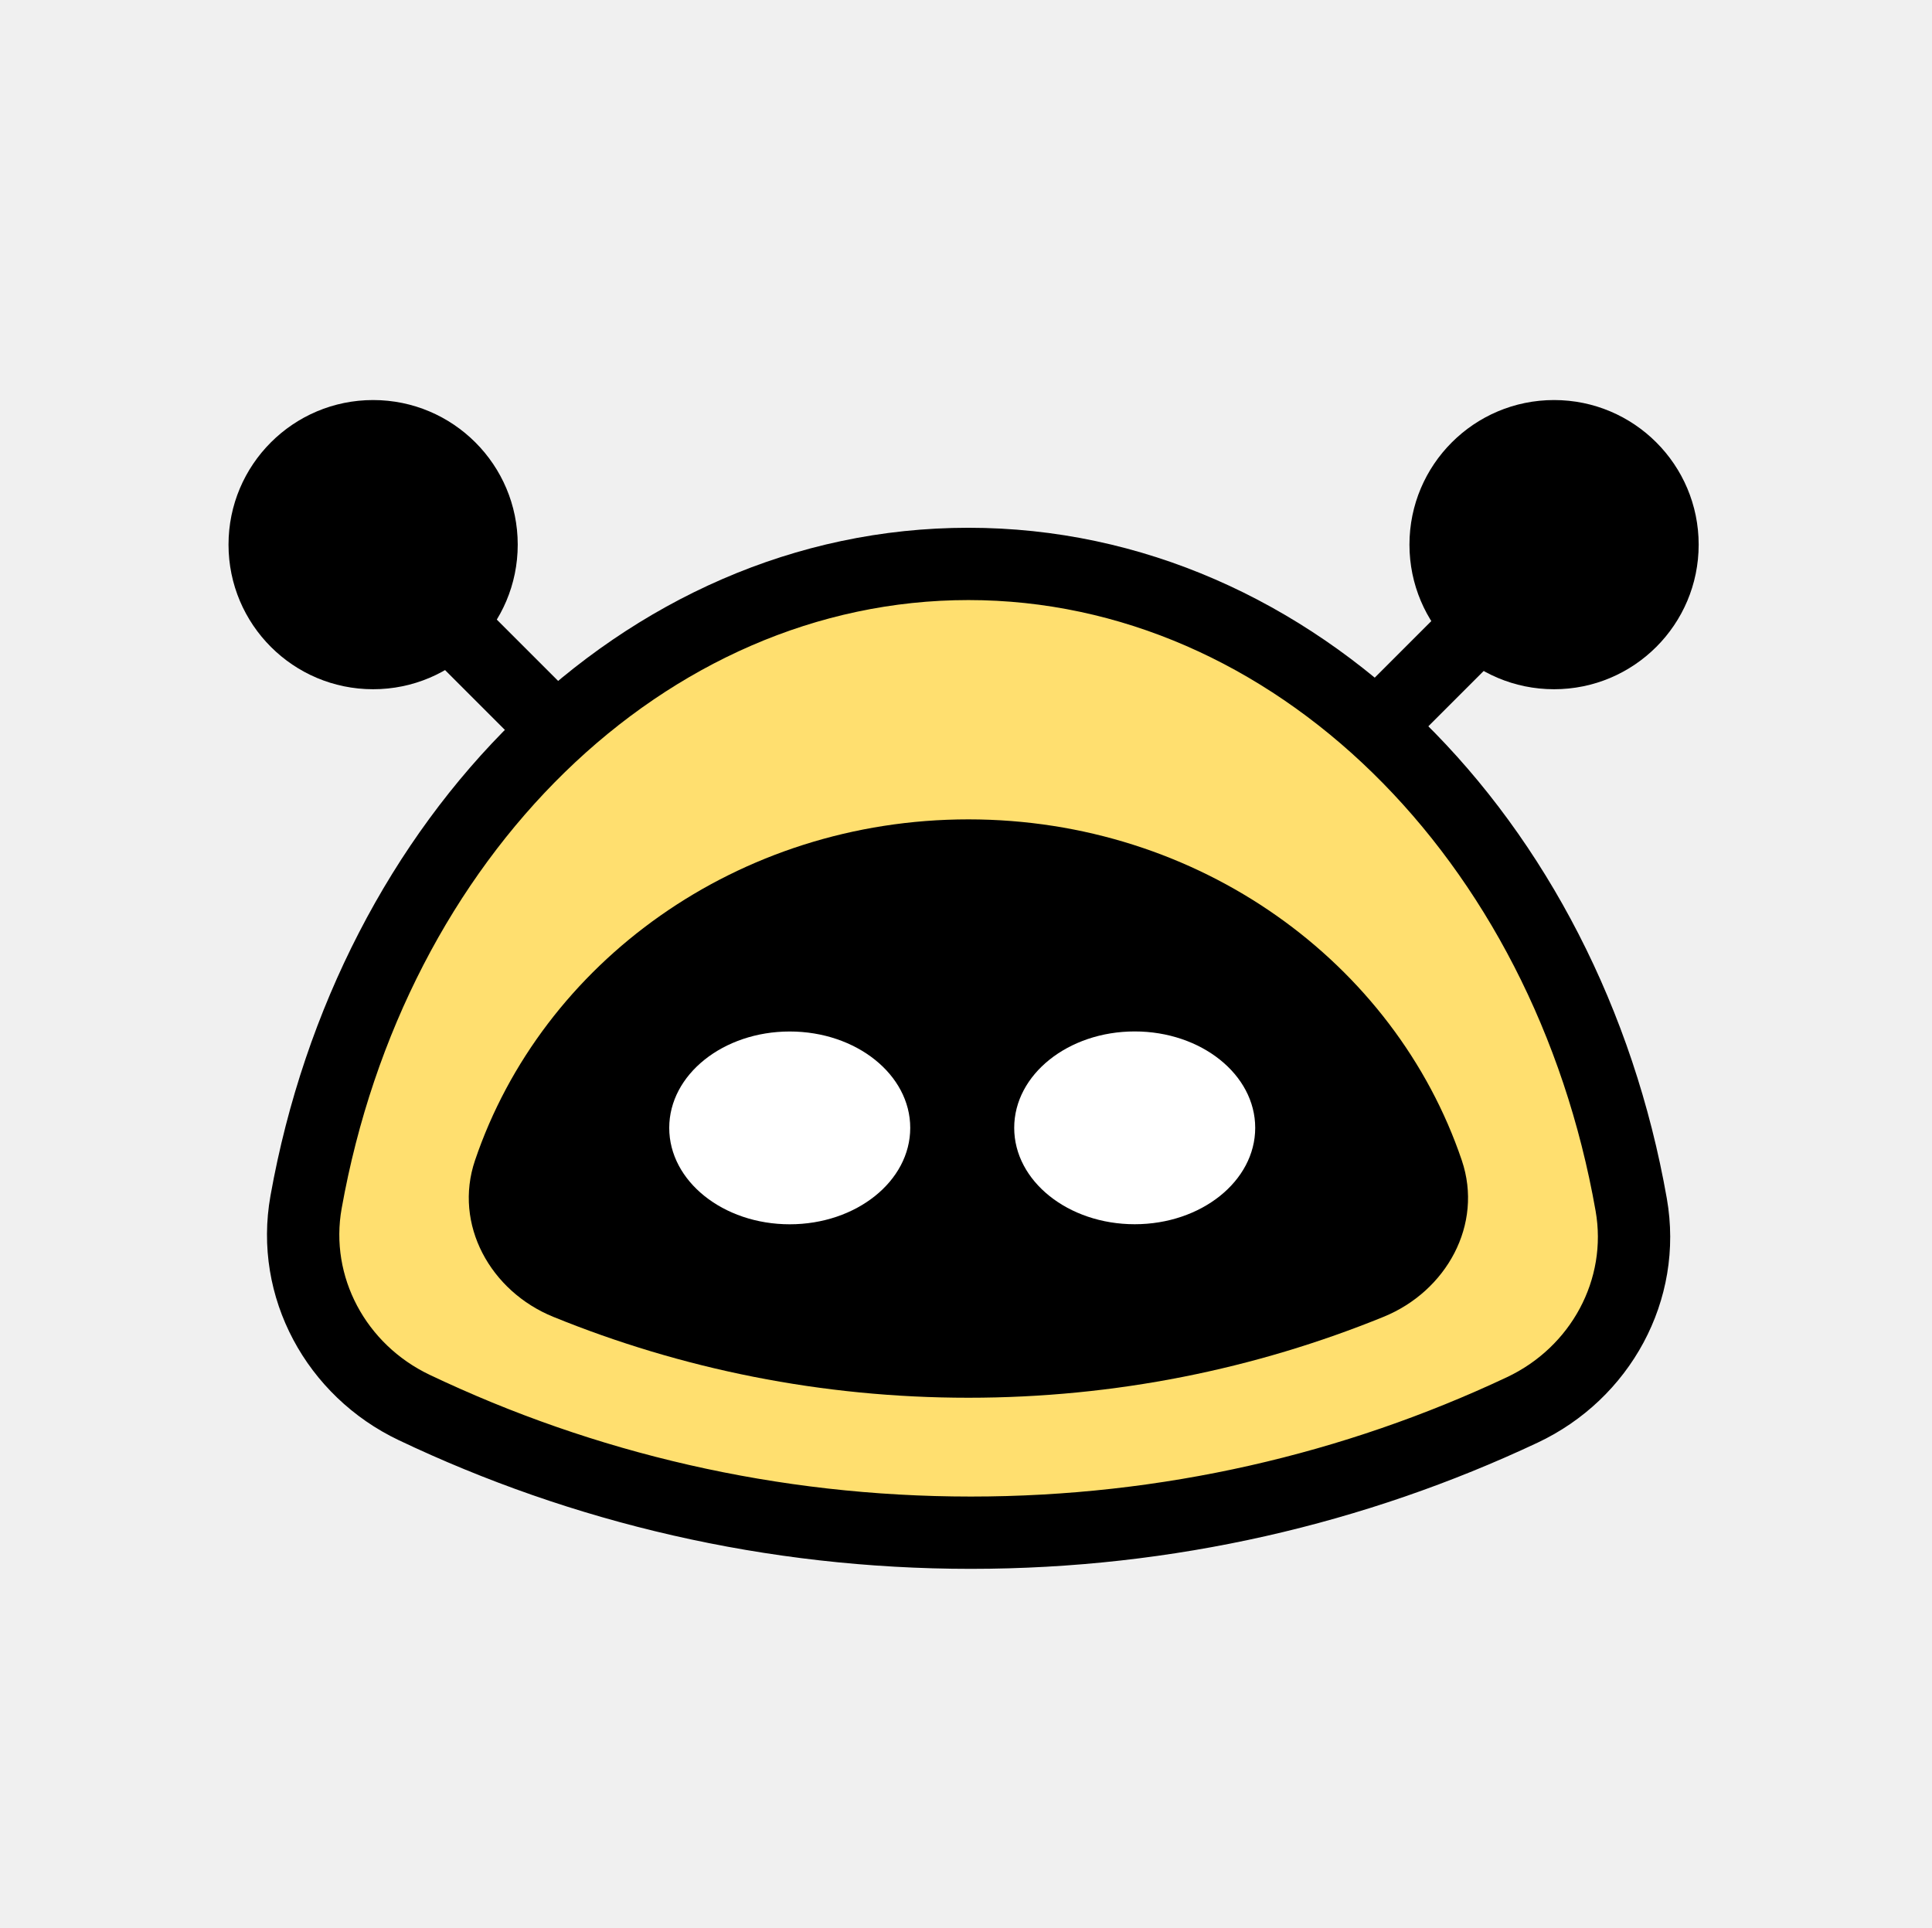
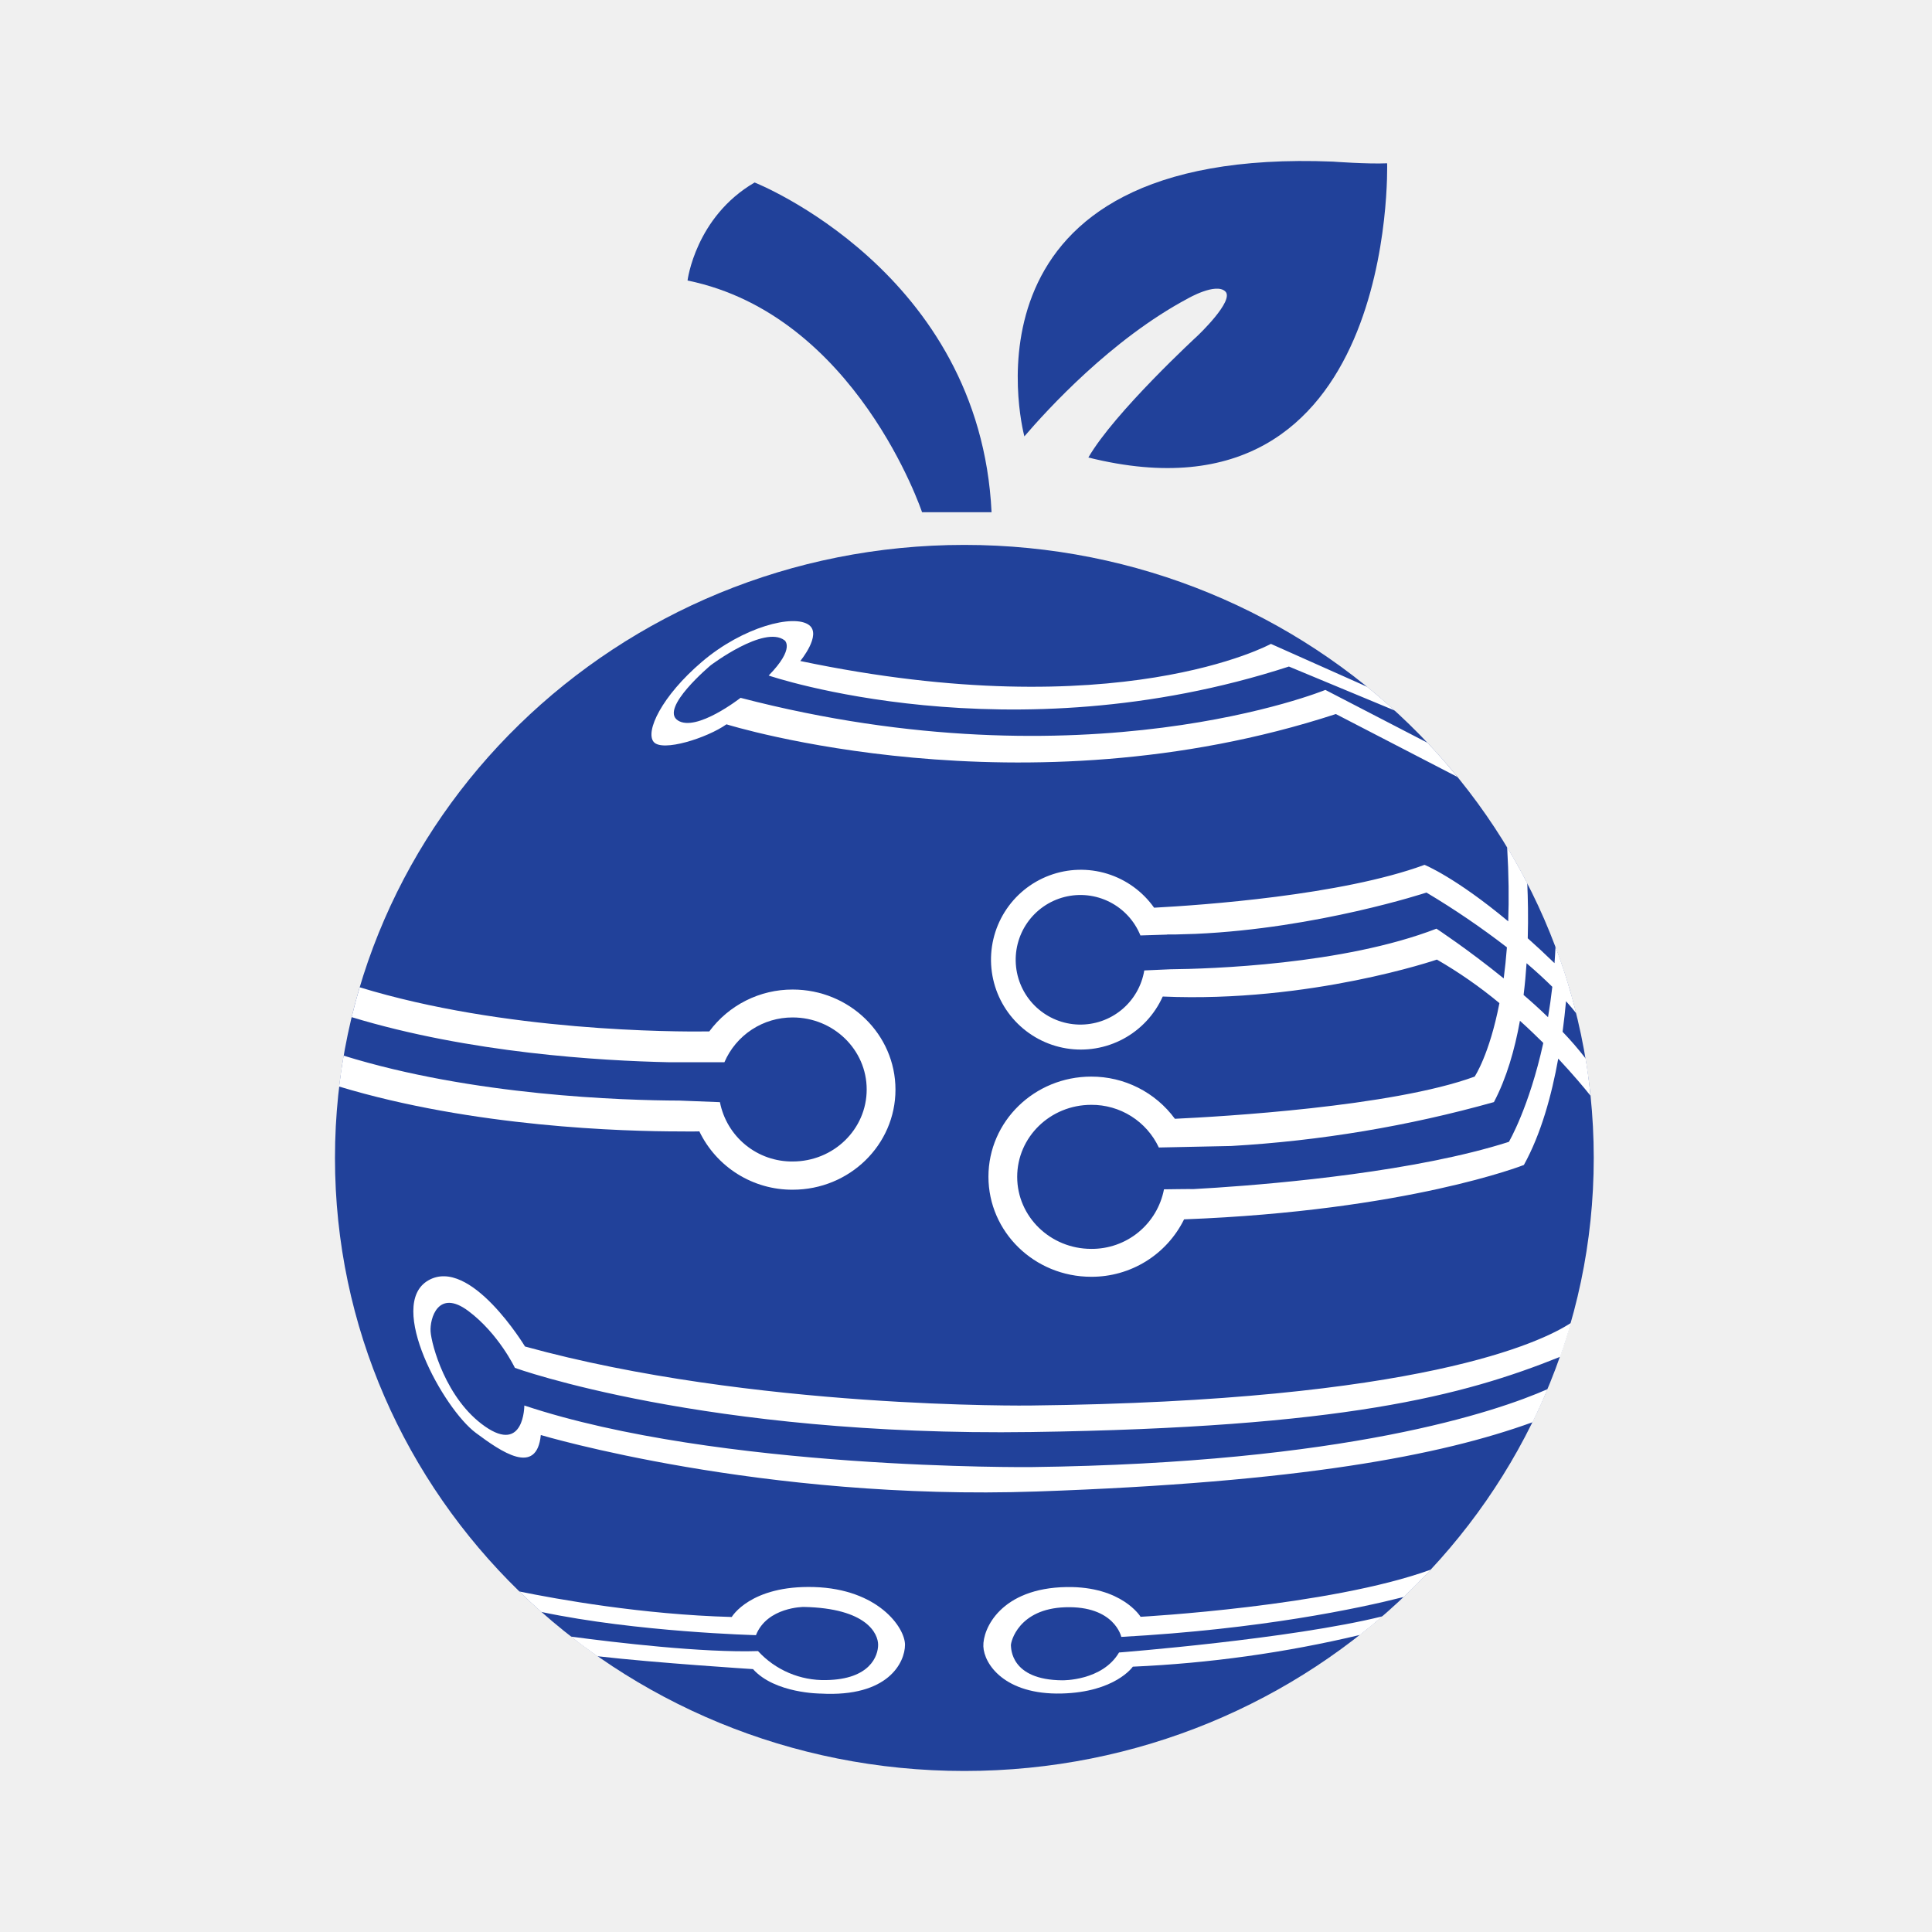
- <svg xmlns="http://www.w3.org/2000/svg" width="490" height="489" viewBox="0 0 490 489" fill="none">
-   <circle cx="36.675" cy="36.675" r="36.675" transform="matrix(-1 0 0 1 131.308 101.468)" fill="black" />
-   <path d="M88.52 132.641L156.98 201.101" stroke="black" stroke-width="18.337" />
-   <circle cx="394.145" cy="138.143" r="36.675" fill="black" />
-   <path d="M400.869 132.641L332.409 201.101" stroke="black" stroke-width="18.337" />
-   <path fill-rule="evenodd" clip-rule="evenodd" d="M105.043 356.993C85.276 347.583 73.772 326.451 77.626 304.901C94.165 212.406 163.093 143.033 245.611 143.033C328.33 143.033 397.391 212.743 413.716 305.573C417.513 327.163 405.915 348.285 386.081 357.618C343.64 377.591 296.235 388.755 246.222 388.755C195.69 388.755 147.82 377.358 105.043 356.993Z" fill="#FFDF6F" />
-   <path d="M413.716 305.573L422.746 303.985L413.716 305.573ZM386.081 357.618L382.177 349.322L386.081 357.618ZM86.651 306.515C102.633 217.14 168.694 152.201 245.611 152.201V133.864C157.491 133.864 85.697 207.672 68.6 303.287L86.651 306.515ZM245.611 152.201C322.713 152.201 388.911 217.457 404.686 307.161L422.746 303.985C405.872 208.028 333.946 133.864 245.611 133.864V152.201ZM382.177 349.322C340.932 368.732 294.857 379.586 246.222 379.586V397.924C297.613 397.924 346.348 386.449 389.985 365.914L382.177 349.322ZM246.222 379.586C197.082 379.586 150.556 368.505 108.984 348.714L101.102 365.272C145.084 386.21 194.298 397.924 246.222 397.924V379.586ZM404.686 307.161C407.73 324.47 398.462 341.659 382.177 349.322L389.985 365.914C413.369 354.91 427.296 329.855 422.746 303.985L404.686 307.161ZM68.6 303.287C63.982 329.11 77.798 354.178 101.102 365.272L108.984 348.714C92.754 340.988 83.562 323.792 86.651 306.515L68.6 303.287Z" fill="black" />
-   <path fill-rule="evenodd" clip-rule="evenodd" d="M140.311 333.998C124.4 327.518 114.962 310.589 120.475 294.317C137.477 244.138 187.075 207.825 245.611 207.825C304.148 207.825 353.745 244.138 370.748 294.317C376.261 310.589 366.823 327.518 350.912 333.998C318.414 347.233 282.864 354.525 245.611 354.525C208.358 354.525 172.808 347.233 140.311 333.998Z" fill="black" />
-   <ellipse cx="287.788" cy="286.065" rx="30.562" ry="24.45" fill="white" />
-   <ellipse cx="200.295" cy="286.08" rx="30.562" ry="24.45" fill="white" />
+ <svg xmlns="http://www.w3.org/2000/svg" width="600" height="600" viewBox="0 0 600 600" fill="none">
+   <path d="M299.491 549.992C407.441 549.992 494.952 464.755 494.952 359.609C494.952 254.462 407.441 169.225 299.491 169.225C191.541 169.225 104.03 254.462 104.03 359.609C104.03 464.755 191.541 549.992 299.491 549.992Z" fill="#21419A" />
+   <path d="M443.335 230.678L440.596 229.267L411.603 214.257C411.603 214.257 337.431 244.678 229.988 216.718C229.988 216.718 216.222 227.486 210.493 223.723C204.765 219.961 220.721 206.601 220.721 206.601C220.721 206.601 237.287 194.082 243.625 198.836C243.625 198.836 247.104 201.227 238.716 209.793C238.716 209.793 313.158 235.291 400.286 207.001L433.167 220.671C430.381 218.123 427.515 215.661 424.57 213.286L394.697 199.966C394.697 199.966 347.249 225.985 248.534 205.28C248.534 205.28 255.282 197.144 251.263 194.122C246.594 190.61 230.738 194.653 218.011 205.51C205.445 216.218 200.316 227.226 203.015 230.418C205.714 233.61 219.611 229.187 225.61 224.944C225.61 224.944 317.237 253.634 414.862 221.752L452.643 241.306C449.677 237.65 446.574 234.107 443.335 230.678Z" fill="white" />
+   <path d="M223.82 207.402C217.671 212.235 213.962 217.689 215.542 219.6C217.122 221.512 223.39 219.14 229.538 214.307C235.687 209.473 239.396 204.019 237.816 202.108C236.237 200.197 229.968 202.578 223.82 207.402ZM227.679 212.055C225.229 213.986 222.68 214.857 221.96 214.056C221.241 213.256 222.68 210.954 225.13 209.053C227.579 207.152 230.128 206.251 230.848 207.052C231.568 207.852 230.128 210.134 227.679 212.065V212.055Z" fill="#21419A" />
+   <path d="M246.164 352.804C248.996 352.727 251.743 351.816 254.06 350.185C256.378 348.555 258.163 346.276 259.194 343.635C260.224 340.993 260.454 338.106 259.854 335.335C259.254 332.564 257.851 330.031 255.821 328.054C253.79 326.076 251.223 324.742 248.439 324.217C245.654 323.693 242.778 324.002 240.168 325.105C237.559 326.209 235.332 328.058 233.767 330.422C232.201 332.785 231.367 335.558 231.368 338.394C231.394 340.312 231.798 342.207 232.555 343.97C233.313 345.732 234.41 347.328 235.784 348.666C237.158 350.005 238.782 351.059 240.563 351.769C242.344 352.478 244.247 352.83 246.164 352.804ZM246.164 333.02C247.219 333.049 248.242 333.389 249.105 333.998C249.968 334.606 250.633 335.455 251.016 336.439C251.4 337.423 251.485 338.499 251.261 339.531C251.037 340.563 250.514 341.507 249.758 342.243C249.002 342.98 248.045 343.477 247.008 343.673C245.971 343.868 244.899 343.753 243.927 343.342C242.954 342.932 242.125 342.243 241.541 341.363C240.958 340.483 240.646 339.45 240.646 338.394C240.652 337.676 240.8 336.966 241.081 336.306C241.363 335.645 241.771 335.047 242.284 334.545C242.797 334.043 243.403 333.647 244.069 333.38C244.735 333.113 245.447 332.981 246.164 332.99V333.02Z" fill="#21419A" />
+   <path d="M338.881 351.073C336.049 351.149 333.303 352.06 330.985 353.691C328.668 355.322 326.882 357.601 325.852 360.242C324.821 362.883 324.591 365.77 325.191 368.541C325.791 371.313 327.194 373.845 329.225 375.823C331.255 377.8 333.823 379.135 336.607 379.659C339.391 380.183 342.268 379.874 344.877 378.771C347.487 377.667 349.714 375.818 351.279 373.455C352.844 371.091 353.678 368.318 353.677 365.483C353.651 363.564 353.248 361.669 352.49 359.907C351.732 358.144 350.635 356.548 349.261 355.21C347.887 353.872 346.263 352.818 344.482 352.108C342.701 351.398 340.798 351.046 338.881 351.073ZM338.881 370.857C337.826 370.827 336.803 370.487 335.94 369.879C335.077 369.271 334.413 368.422 334.029 367.437C333.646 366.453 333.561 365.378 333.784 364.345C334.008 363.313 334.531 362.37 335.287 361.633C336.044 360.896 337 360.399 338.038 360.204C339.075 360.008 340.146 360.123 341.119 360.534C342.091 360.945 342.921 361.633 343.504 362.513C344.088 363.394 344.399 364.426 344.4 365.483C344.379 366.928 343.786 368.305 342.751 369.312C341.716 370.32 340.324 370.875 338.881 370.857Z" fill="#21419A" />
+   <path d="M335.292 285.086C332.725 285.112 330.223 285.898 328.102 287.345C325.981 288.792 324.335 290.836 323.373 293.218C322.411 295.6 322.175 298.214 322.695 300.731C323.215 303.247 324.468 305.553 326.296 307.357C328.123 309.161 330.444 310.383 332.965 310.869C335.485 311.355 338.093 311.083 340.46 310.087C342.826 309.091 344.845 307.416 346.261 305.273C347.678 303.13 348.428 300.615 348.419 298.045C348.412 296.33 348.067 294.633 347.403 293.052C346.738 291.471 345.768 290.037 344.548 288.833C343.328 287.628 341.883 286.677 340.294 286.034C338.705 285.391 337.005 285.069 335.292 285.086ZM335.292 302.879C334.34 302.865 333.413 302.57 332.629 302.03C331.844 301.491 331.236 300.731 330.881 299.847C330.526 298.963 330.44 297.993 330.635 297.06C330.829 296.127 331.294 295.273 331.972 294.604C332.65 293.935 333.511 293.481 334.445 293.3C335.38 293.12 336.347 293.219 337.226 293.587C338.104 293.955 338.854 294.574 339.382 295.368C339.909 296.161 340.191 297.092 340.191 298.045C340.18 299.336 339.658 300.57 338.74 301.476C337.822 302.382 336.582 302.887 335.292 302.879Z" fill="#21419A" />
+   <path d="M163.045 418.17C163.045 418.17 146.049 390.08 132.983 397.655C119.916 405.231 137.691 437.503 147.779 444.999C155.627 450.833 166.664 458.548 167.954 445.659C167.954 445.659 236.467 466.173 322.165 463.191C403.685 460.349 447.264 452.074 475.957 441.686C477.609 438.317 479.162 434.891 480.615 431.409C464.689 438.414 418.001 454.375 320.316 455.616C320.316 455.616 223.17 456.617 162.835 436.493C162.835 436.493 162.835 451.503 150.628 442.997C138.421 434.491 133.992 417.499 133.722 413.516C133.453 409.534 136.042 400.107 145.45 407.142C154.857 414.177 159.906 424.804 159.906 424.804C159.906 424.804 218.811 446.189 320.296 444.728C416.841 443.337 454.262 433.531 484.534 421.362C485.754 417.9 486.87 414.39 487.884 410.835C478.836 416.769 441.125 435.162 320.156 436.493C320.116 436.493 233.807 437.693 163.045 418.17Z" fill="white" />
+   <path d="M140.621 413.737C137.482 415.508 138.101 422.283 142.02 428.887C145.939 435.492 151.648 439.405 154.797 437.643C157.946 435.882 157.317 429.097 153.398 422.493C149.479 415.888 143.76 411.965 140.621 413.737ZM149.778 430.548C148.779 431.139 146.839 429.838 145.54 427.646C144.24 425.455 144.03 423.203 145.08 422.643C146.129 422.082 148.019 423.353 149.319 425.545C150.618 427.736 150.818 429.958 149.778 430.548Z" fill="#21419A" />
+   <path d="M331.293 492.872C310.838 493.173 305.18 505.821 305.389 511.295C305.599 516.769 311.968 526.356 329.663 525.936C346.369 525.535 351.808 517.6 351.808 517.6C375.584 516.555 399.207 513.254 422.36 507.743C424.74 505.868 427.072 503.94 429.358 501.959C400.846 509.044 347.529 513.197 347.529 513.197C342.31 522.063 329.943 521.833 329.943 521.833C313.787 521.733 314.037 511.826 313.947 511.005C313.877 509.904 316.307 499.627 330.823 499.147C346.159 498.646 348.229 508.353 348.229 508.353C391.588 505.962 421.89 499.527 435.947 495.954C438.839 493.206 441.645 490.374 444.365 487.458C412.992 498.887 354.217 502.109 354.217 502.109C354.217 502.109 348.479 492.622 331.293 492.872Z" fill="white" />
+   <path d="M330.073 504.32C323.815 504.871 319.006 508.223 319.336 511.806C319.666 515.388 325.014 517.81 331.283 517.279C337.551 516.749 342.35 513.377 342.02 509.794C341.69 506.212 336.292 503.77 330.073 504.32ZM330.943 513.637C328.833 513.827 327.034 512.996 326.944 511.796C326.854 510.595 328.444 509.464 330.553 509.274C332.662 509.084 334.462 509.914 334.552 511.115C334.642 512.316 333.052 513.447 330.943 513.637Z" fill="#21419A" />
+   <path d="M253.312 517.93C259.651 518.61 265.159 516.129 265.619 512.376C266.079 508.623 261.3 505.041 254.962 504.37C248.624 503.7 243.115 506.172 242.655 509.924C242.195 513.677 246.974 517.249 253.312 517.93ZM254.312 509.544C256.442 509.774 258.051 510.985 257.901 512.246C257.751 513.507 255.902 514.347 253.762 514.117C251.623 513.887 250.023 512.676 250.173 511.415C250.323 510.154 252.203 509.314 254.312 509.544Z" fill="#21419A" />
+   <path d="M254.872 525.955C275.937 527.136 281.055 516.179 281.055 510.805C281.055 505.431 272.668 493.473 252.833 492.872C232.997 492.272 227.249 502.169 227.249 502.169C199.546 501.428 173.003 496.645 161.266 494.243C163.498 496.418 165.781 498.539 168.114 500.608C197.916 506.882 234.767 507.813 234.767 507.813C238.246 499.047 249.593 499.047 249.593 499.047C269.278 499.447 272.708 507.412 272.708 510.805C272.708 514.197 270.258 521.562 256.552 521.763C252.59 521.854 248.654 521.098 245.008 519.545C241.361 517.991 238.088 515.677 235.407 512.756C218.301 513.327 191.148 510.104 177.321 508.263C179.987 510.365 182.73 512.396 185.549 514.357C203.885 516.459 233.857 518.36 233.857 518.36C240.656 525.955 254.872 525.955 254.872 525.955Z" fill="white" />
+   <path d="M492.432 328.727C490.197 325.835 487.808 323.065 485.274 320.431C485.724 317.069 486.074 313.866 486.344 310.934C487.584 312.315 488.633 313.566 489.513 314.687C488.693 311.398 487.79 308.146 486.804 304.93C486.534 304.04 486.254 303.149 485.974 302.268C485.074 299.486 484.111 296.734 483.085 294.013C483.005 295.754 482.885 297.445 482.765 299.116C479.859 296.307 477.09 293.732 474.457 291.391C474.647 284.886 474.517 279.012 474.307 274.289C472.347 270.493 470.265 266.767 468.059 263.111C468.568 271.647 468.638 279.322 468.388 286.127C451.853 272.347 442.395 268.585 442.395 268.585C416.611 278.081 373.072 281.113 358.416 281.894C354.861 276.871 349.747 273.165 343.869 271.352C337.992 269.539 331.681 269.722 325.918 271.871C320.155 274.02 315.263 278.015 312.003 283.236C308.743 288.456 307.299 294.608 307.894 300.735C308.489 306.862 311.09 312.62 315.293 317.114C319.496 321.608 325.065 324.586 331.134 325.584C337.203 326.582 343.431 325.544 348.849 322.632C354.268 319.721 358.573 315.098 361.095 309.483C406.944 311.485 446.244 298.005 446.244 298.005C453.084 301.957 459.579 306.48 465.659 311.525C462.53 327.636 457.961 334.351 457.961 334.351C432.338 343.737 378.931 346.79 364.874 347.45C361.878 343.373 357.962 340.061 353.445 337.785C348.928 335.509 343.938 334.332 338.881 334.351C321.255 334.351 306.969 348.271 306.969 365.433C306.969 382.595 321.255 396.515 338.881 396.515C344.875 396.545 350.757 394.89 355.856 391.737C360.956 388.584 365.068 384.061 367.724 378.682C437.266 376.02 473.257 361.79 473.257 361.79C478.606 352.113 481.895 340.045 483.925 328.767C488.593 333.77 492.042 337.873 493.922 340.255C493.602 336.382 493.062 332.54 492.432 328.727ZM446.104 288.409C417.111 299.616 375.662 300.897 363.445 301.017L355.367 301.378C354.569 306.171 352.066 310.513 348.319 313.603C344.572 316.693 339.835 318.321 334.982 318.188C330.129 318.054 325.489 316.167 321.917 312.876C318.346 309.585 316.085 305.111 315.552 300.281C315.019 295.451 316.249 290.592 319.017 286.599C321.784 282.607 325.901 279.752 330.608 278.561C335.314 277.37 340.292 277.924 344.623 280.12C348.953 282.316 352.343 286.007 354.167 290.51L362.465 290.25V290.2H365.314L371.313 290.02C409.183 288.329 442.995 277.191 442.995 277.191C451.657 282.357 460.004 288.038 467.989 294.203C467.719 297.665 467.379 300.877 466.989 303.849C455.752 294.733 446.104 288.409 446.104 288.409ZM468.598 354.615C439.946 363.772 397.736 367.514 377.791 368.845C374.862 369.035 372.403 369.185 370.543 369.285C370.543 369.215 361.485 369.355 361.485 369.355C360.477 374.598 357.663 379.319 353.535 382.699C349.406 386.078 344.224 387.9 338.891 387.849C326.214 387.849 315.897 377.841 315.897 365.483C315.897 353.124 326.174 343.117 338.891 343.117C343.29 343.084 347.606 344.315 351.328 346.663C355.049 349.011 358.019 352.379 359.886 356.366L382.38 355.896C409.981 354.305 437.329 349.735 463.95 342.266C467.869 334.831 470.408 326.015 472.028 317.009C474.627 319.35 477.026 321.662 479.286 323.894C474.867 343.998 468.598 354.615 468.598 354.615ZM480.755 315.898C478.286 313.516 475.757 311.205 473.167 308.993C473.577 305.661 473.877 302.358 474.087 299.136C477.186 301.778 479.826 304.23 482.085 306.461C481.705 309.764 481.262 312.909 480.755 315.898Z" fill="white" />
+   <path d="M217.191 351.363C219.819 356.817 223.937 361.413 229.069 364.619C234.201 367.825 240.135 369.509 246.184 369.475C263.81 369.475 278.096 355.556 278.096 338.394C278.096 321.232 263.81 307.312 246.184 307.312C241.148 307.295 236.179 308.464 231.678 310.724C227.176 312.984 223.269 316.271 220.271 320.321C209.273 320.471 156.597 320.371 111.698 306.611C110.792 309.667 109.958 312.756 109.199 315.878C145.879 327.046 186.469 329.437 207.784 329.888H224.97C226.752 325.746 229.711 322.219 233.479 319.746C237.248 317.273 241.658 315.963 246.164 315.978C258.841 315.978 269.158 325.985 269.158 338.344C269.158 350.702 258.881 360.709 246.164 360.709C240.843 360.762 235.671 358.948 231.546 355.583C227.421 352.218 224.602 347.514 223.58 342.286L211.003 341.796C193.557 341.736 146.889 340.315 106.709 327.836C106.163 331.012 105.696 334.211 105.31 337.433C147.039 350.062 193.737 351.373 211.283 351.373C213.992 351.423 215.992 351.393 217.191 351.363Z" fill="white" />
+   <path d="M430.788 50.712C424.73 50.992 413.962 50.191 413.962 50.191C295.912 45.408 317.207 131.969 318.126 135.521C325.125 127.355 345.12 105.37 368.914 92.691C368.914 92.691 377.571 87.688 380.531 90.51C383.49 93.331 371.943 104.249 371.943 104.249C371.943 104.249 346.109 128.036 338.001 142.086C434.137 166.053 430.788 50.712 430.788 50.712Z" fill="#21419A" />
+   <path d="M213.522 87.117C213.522 87.117 215.962 67.383 234.357 56.676C234.357 56.676 304.34 84.295 307.939 159.078H286.354C286.354 159.078 265.889 97.825 213.522 87.117Z" fill="#21419A" />
</svg>
